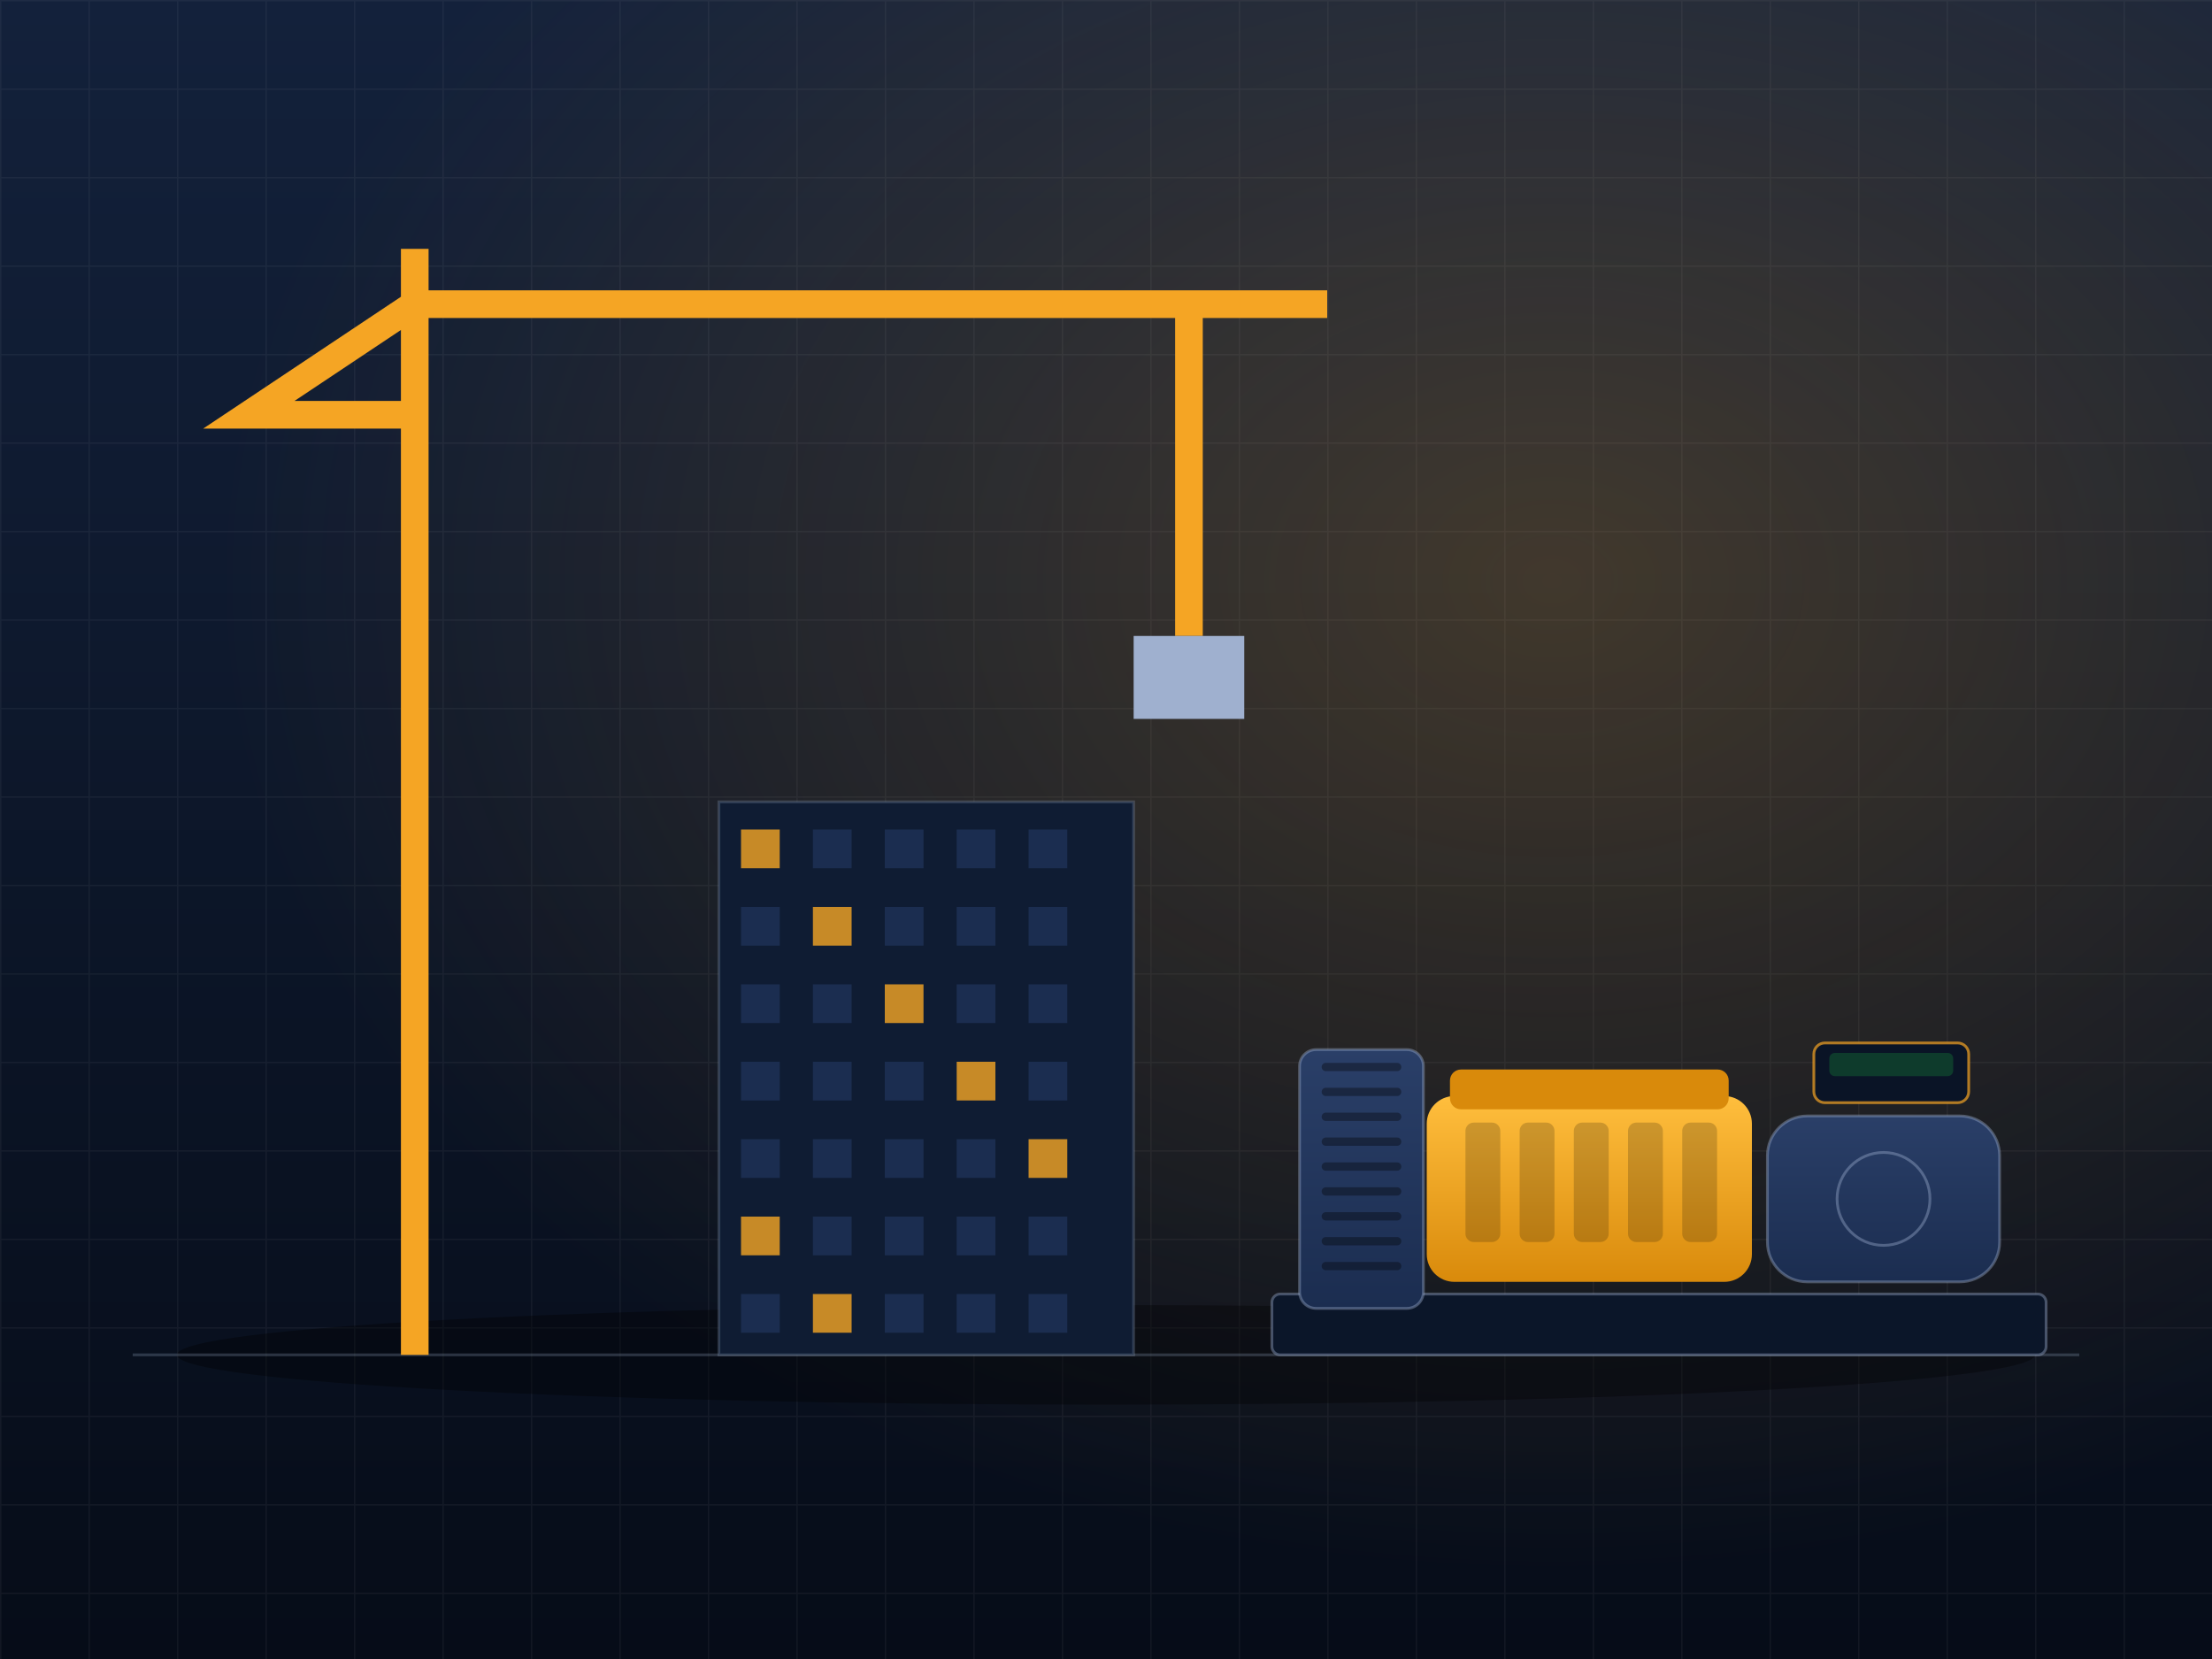
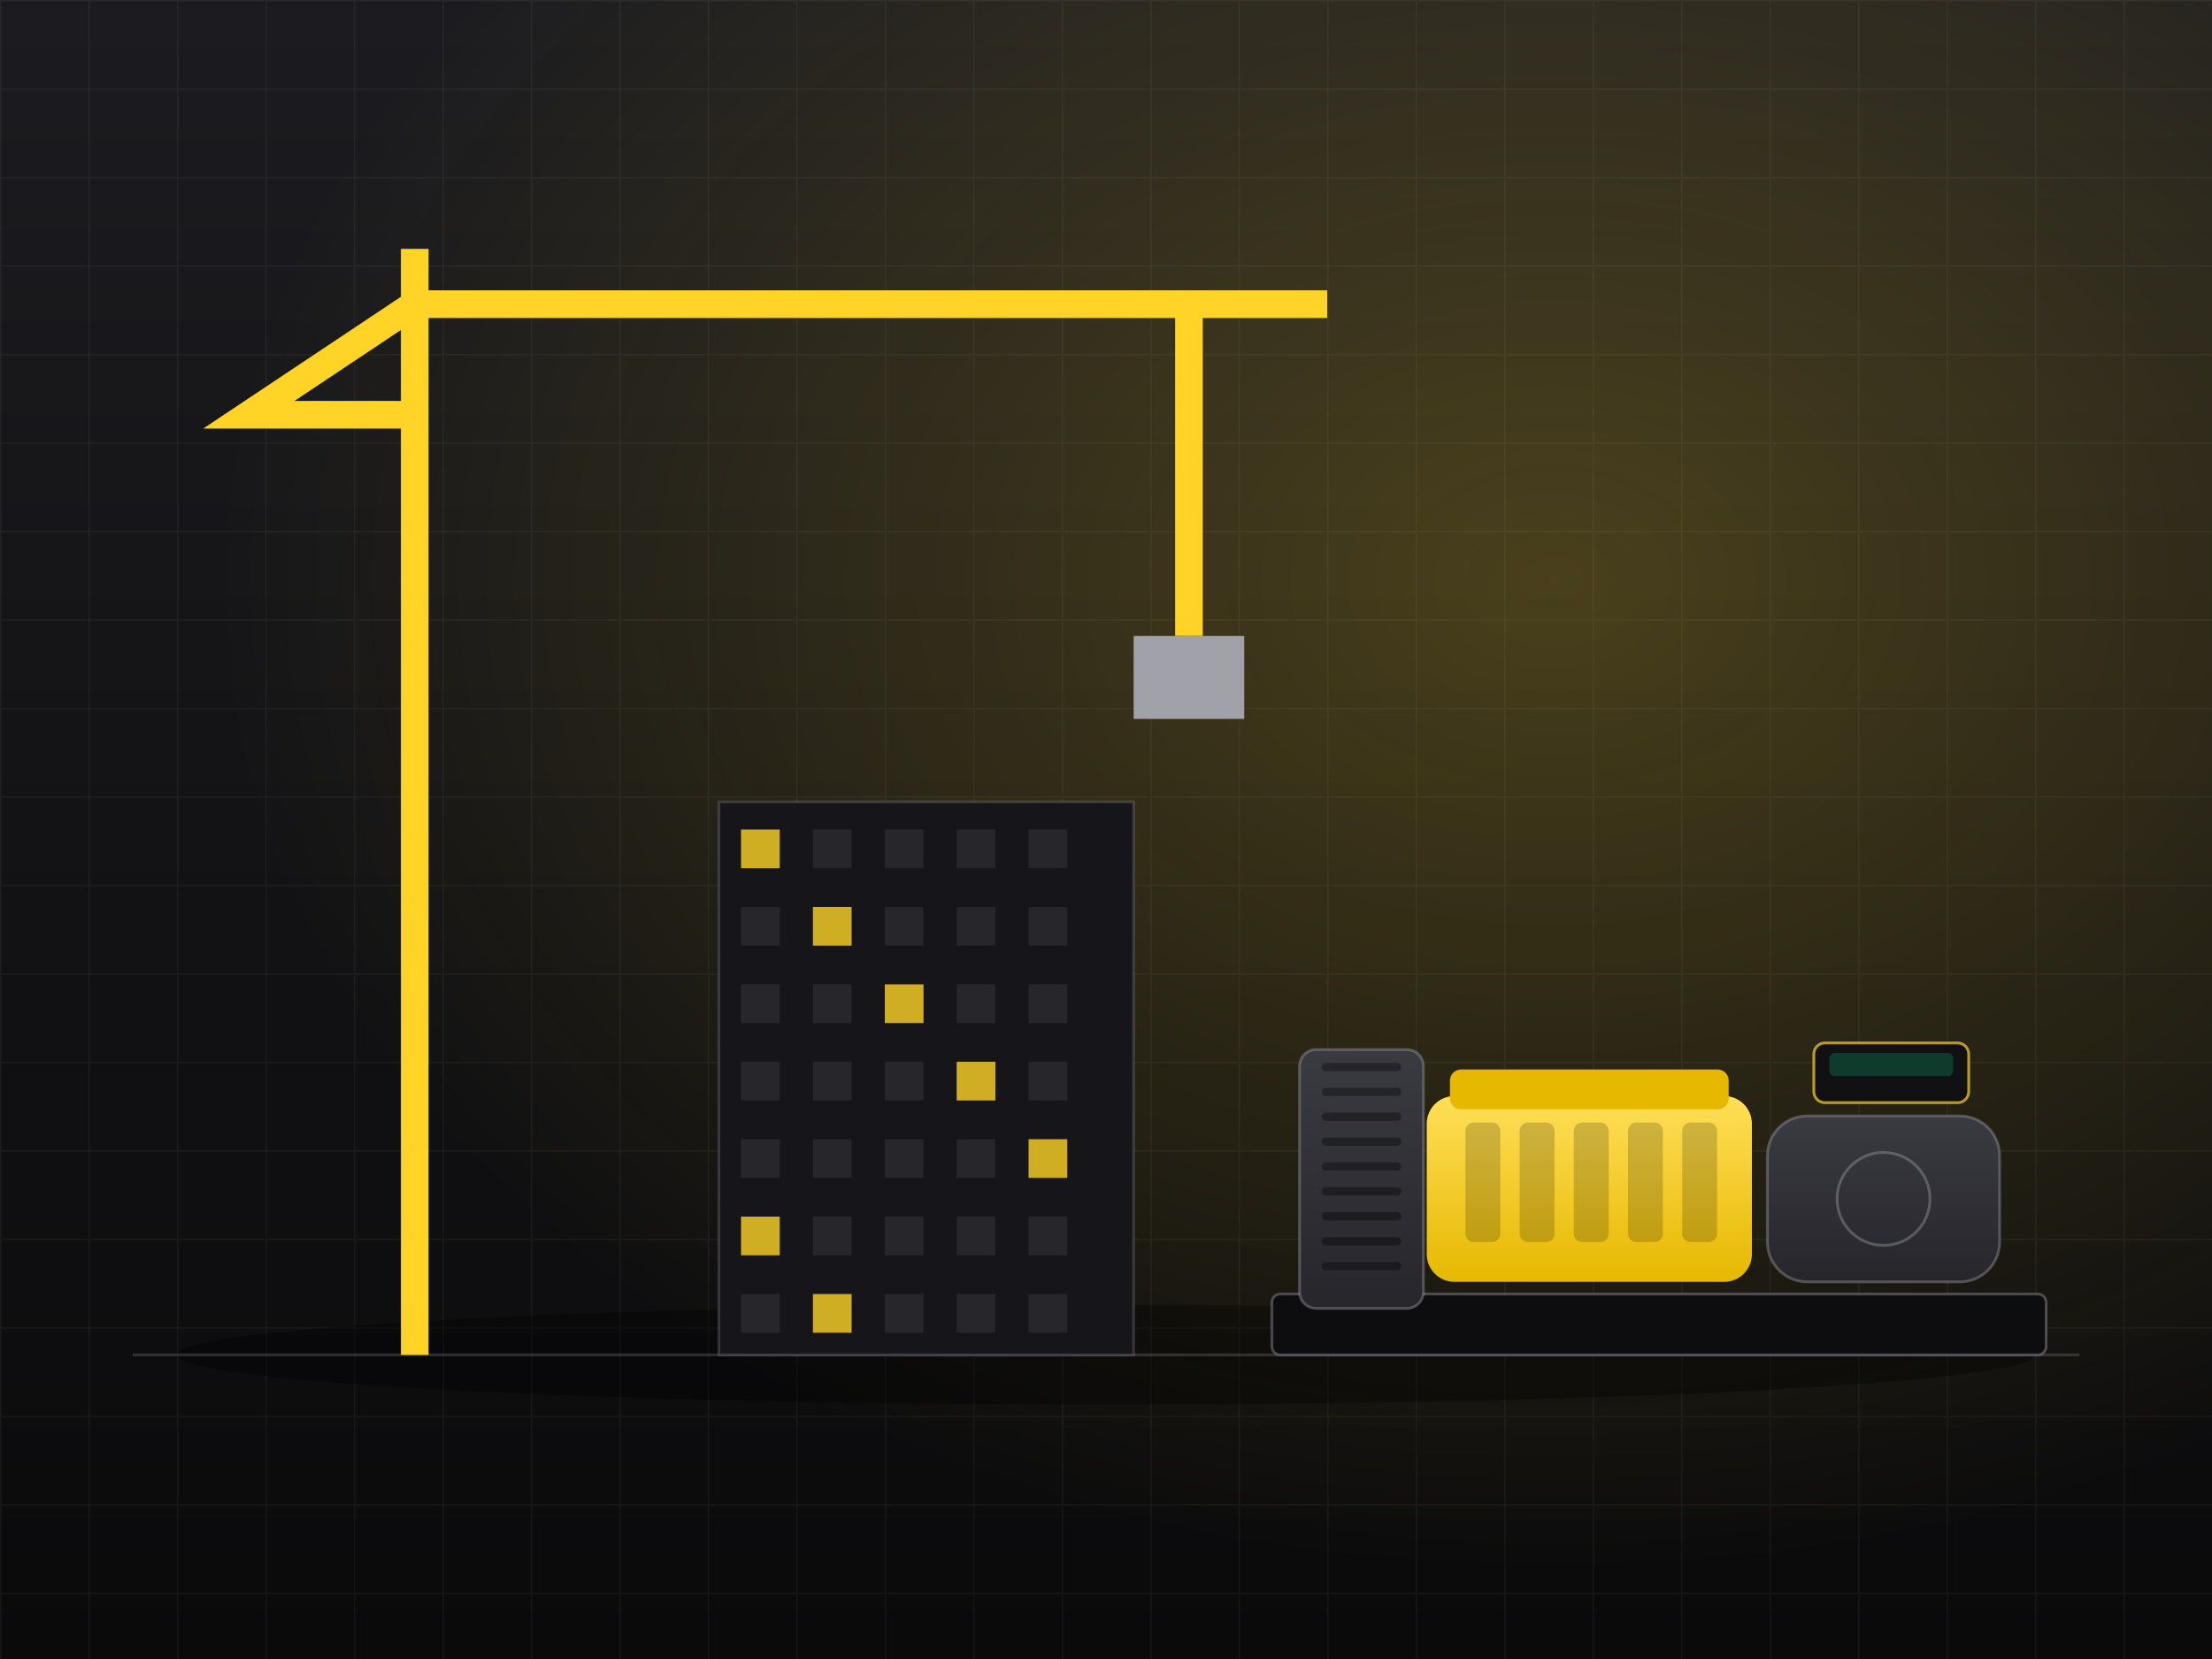
<svg xmlns="http://www.w3.org/2000/svg" viewBox="0 0 800 600" width="800" height="600">
  <defs>
    <linearGradient id="bg" x1="0" y1="0" x2="0" y2="1">
-       <stop offset="0" stop-color="#13213b" />
-       <stop offset="1" stop-color="#060c18" />
+       <stop offset="0" stop-color="#1c1c20" />
+       <stop offset="1" stop-color="#0a0a0b" />
    </linearGradient>
    <radialGradient id="gl" cx="0.7" cy="0.35" r="0.6">
-       <stop offset="0" stop-color="#f5a524" stop-opacity=".22" />
-       <stop offset="1" stop-color="#f5a524" stop-opacity="0" />
+       <stop offset="0" stop-color="#ffd426" stop-opacity=".22" />
+       <stop offset="1" stop-color="#ffd426" stop-opacity="0" />
    </radialGradient>
    <pattern id="grid" width="32" height="32" patternUnits="userSpaceOnUse">
      <path d="M32 0H0V32" fill="none" stroke="#fff" stroke-opacity=".05" />
    </pattern>
    <linearGradient id="steel" x1="0" y1="0" x2="0" y2="1">
-       <stop offset="0" stop-color="#2a3f68" />
-       <stop offset="1" stop-color="#1b2d50" />
+       <stop offset="0" stop-color="#3a3a41" />
+       <stop offset="1" stop-color="#26262b" />
    </linearGradient>
    <linearGradient id="amber" x1="0" y1="0" x2="0" y2="1">
-       <stop offset="0" stop-color="#ffbe3d" />
-       <stop offset="1" stop-color="#d98a0b" />
+       <stop offset="0" stop-color="#ffdf58" />
+       <stop offset="1" stop-color="#e6b800" />
    </linearGradient>
  </defs>
  <rect width="800" height="600" fill="url(#bg)" />
  <rect width="800" height="600" fill="url(#grid)" />
  <rect width="800" height="600" fill="url(#gl)" />
  <ellipse cx="400.0" cy="490" rx="336.0" ry="18" fill="#000" opacity=".35" />
-   <line x1="48.0" x2="752.0" y1="490" y2="490" stroke="#9fb0cf" stroke-opacity=".25" />
-   <path d="M150 490V90M150 110h330M150 110l-60 40h60M430 110v120" stroke="#f5a524" stroke-width="10" fill="none" />
-   <rect x="410" y="230" width="40" height="30" fill="#9fb0cf" />
-   <rect x="260" y="290" width="150" height="200" fill="#0f1c33" stroke="#9fb0cf" stroke-opacity=".25" />
-   <rect x="268" y="300" width="14" height="14" fill="#f5a524" opacity="0.8" />
-   <rect x="294" y="300" width="14" height="14" fill="#1b2d50" opacity="1" />
-   <rect x="320" y="300" width="14" height="14" fill="#1b2d50" opacity="1" />
-   <rect x="346" y="300" width="14" height="14" fill="#1b2d50" opacity="1" />
-   <rect x="372" y="300" width="14" height="14" fill="#1b2d50" opacity="1" />
-   <rect x="268" y="328" width="14" height="14" fill="#1b2d50" opacity="1" />
-   <rect x="294" y="328" width="14" height="14" fill="#f5a524" opacity="0.8" />
-   <rect x="320" y="328" width="14" height="14" fill="#1b2d50" opacity="1" />
-   <rect x="346" y="328" width="14" height="14" fill="#1b2d50" opacity="1" />
-   <rect x="372" y="328" width="14" height="14" fill="#1b2d50" opacity="1" />
-   <rect x="268" y="356" width="14" height="14" fill="#1b2d50" opacity="1" />
-   <rect x="294" y="356" width="14" height="14" fill="#1b2d50" opacity="1" />
-   <rect x="320" y="356" width="14" height="14" fill="#f5a524" opacity="0.8" />
-   <rect x="346" y="356" width="14" height="14" fill="#1b2d50" opacity="1" />
-   <rect x="372" y="356" width="14" height="14" fill="#1b2d50" opacity="1" />
-   <rect x="268" y="384" width="14" height="14" fill="#1b2d50" opacity="1" />
-   <rect x="294" y="384" width="14" height="14" fill="#1b2d50" opacity="1" />
-   <rect x="320" y="384" width="14" height="14" fill="#1b2d50" opacity="1" />
-   <rect x="346" y="384" width="14" height="14" fill="#f5a524" opacity="0.8" />
-   <rect x="372" y="384" width="14" height="14" fill="#1b2d50" opacity="1" />
-   <rect x="268" y="412" width="14" height="14" fill="#1b2d50" opacity="1" />
-   <rect x="294" y="412" width="14" height="14" fill="#1b2d50" opacity="1" />
-   <rect x="320" y="412" width="14" height="14" fill="#1b2d50" opacity="1" />
-   <rect x="346" y="412" width="14" height="14" fill="#1b2d50" opacity="1" />
-   <rect x="372" y="412" width="14" height="14" fill="#f5a524" opacity="0.8" />
-   <rect x="268" y="440" width="14" height="14" fill="#f5a524" opacity="0.8" />
-   <rect x="294" y="440" width="14" height="14" fill="#1b2d50" opacity="1" />
-   <rect x="320" y="440" width="14" height="14" fill="#1b2d50" opacity="1" />
-   <rect x="346" y="440" width="14" height="14" fill="#1b2d50" opacity="1" />
-   <rect x="372" y="440" width="14" height="14" fill="#1b2d50" opacity="1" />
-   <rect x="268" y="468" width="14" height="14" fill="#1b2d50" opacity="1" />
-   <rect x="294" y="468" width="14" height="14" fill="#f5a524" opacity="0.8" />
-   <rect x="320" y="468" width="14" height="14" fill="#1b2d50" opacity="1" />
-   <rect x="346" y="468" width="14" height="14" fill="#1b2d50" opacity="1" />
-   <rect x="372" y="468" width="14" height="14" fill="#1b2d50" opacity="1" />
+   <line x1="48.0" x2="752.0" y1="490" y2="490" stroke="#a1a1aa" stroke-opacity=".25" />
+   <path d="M150 490V90M150 110h330M150 110l-60 40h60M430 110v120" stroke="#ffd426" stroke-width="10" fill="none" />
+   <rect x="410" y="230" width="40" height="30" fill="#a1a1aa" />
+   <rect x="260" y="290" width="150" height="200" fill="#16161a" stroke="#a1a1aa" stroke-opacity=".25" />
+   <rect x="268" y="300" width="14" height="14" fill="#ffd426" opacity="0.8" />
+   <rect x="294" y="300" width="14" height="14" fill="#26262b" opacity="1" />
+   <rect x="320" y="300" width="14" height="14" fill="#26262b" opacity="1" />
+   <rect x="346" y="300" width="14" height="14" fill="#26262b" opacity="1" />
+   <rect x="372" y="300" width="14" height="14" fill="#26262b" opacity="1" />
+   <rect x="268" y="328" width="14" height="14" fill="#26262b" opacity="1" />
+   <rect x="294" y="328" width="14" height="14" fill="#ffd426" opacity="0.8" />
+   <rect x="320" y="328" width="14" height="14" fill="#26262b" opacity="1" />
+   <rect x="346" y="328" width="14" height="14" fill="#26262b" opacity="1" />
+   <rect x="372" y="328" width="14" height="14" fill="#26262b" opacity="1" />
+   <rect x="268" y="356" width="14" height="14" fill="#26262b" opacity="1" />
+   <rect x="294" y="356" width="14" height="14" fill="#26262b" opacity="1" />
+   <rect x="320" y="356" width="14" height="14" fill="#ffd426" opacity="0.8" />
+   <rect x="346" y="356" width="14" height="14" fill="#26262b" opacity="1" />
+   <rect x="372" y="356" width="14" height="14" fill="#26262b" opacity="1" />
+   <rect x="268" y="384" width="14" height="14" fill="#26262b" opacity="1" />
+   <rect x="294" y="384" width="14" height="14" fill="#26262b" opacity="1" />
+   <rect x="320" y="384" width="14" height="14" fill="#26262b" opacity="1" />
+   <rect x="346" y="384" width="14" height="14" fill="#ffd426" opacity="0.8" />
+   <rect x="372" y="384" width="14" height="14" fill="#26262b" opacity="1" />
+   <rect x="268" y="412" width="14" height="14" fill="#26262b" opacity="1" />
+   <rect x="294" y="412" width="14" height="14" fill="#26262b" opacity="1" />
+   <rect x="320" y="412" width="14" height="14" fill="#26262b" opacity="1" />
+   <rect x="346" y="412" width="14" height="14" fill="#26262b" opacity="1" />
+   <rect x="372" y="412" width="14" height="14" fill="#ffd426" opacity="0.8" />
+   <rect x="268" y="440" width="14" height="14" fill="#ffd426" opacity="0.8" />
+   <rect x="294" y="440" width="14" height="14" fill="#26262b" opacity="1" />
+   <rect x="320" y="440" width="14" height="14" fill="#26262b" opacity="1" />
+   <rect x="346" y="440" width="14" height="14" fill="#26262b" opacity="1" />
+   <rect x="372" y="440" width="14" height="14" fill="#26262b" opacity="1" />
+   <rect x="268" y="468" width="14" height="14" fill="#26262b" opacity="1" />
+   <rect x="294" y="468" width="14" height="14" fill="#ffd426" opacity="0.8" />
+   <rect x="320" y="468" width="14" height="14" fill="#26262b" opacity="1" />
+   <rect x="346" y="468" width="14" height="14" fill="#26262b" opacity="1" />
+   <rect x="372" y="468" width="14" height="14" fill="#26262b" opacity="1" />
  <g>
-     <rect x="460" y="468" width="280" height="22" rx="3" fill="#0b1629" stroke="#9fb0cf" stroke-opacity=".4" />
-     <rect x="470" y="379.6" width="44.8" height="93.6" rx="6" fill="url(#steel)" stroke="#9fb0cf" stroke-opacity=".4" />
+     <rect x="460" y="468" width="280" height="22" rx="3" fill="#0d0d0f" stroke="#a1a1aa" stroke-opacity=".4" />
+     <rect x="470" y="379.6" width="44.8" height="93.6" rx="6" fill="url(#steel)" stroke="#a1a1aa" stroke-opacity=".4" />
    <rect x="478" y="384.4" width="28.8" height="3" rx="1.5" fill="#000" opacity=".35" />
    <rect x="478" y="393.4" width="28.8" height="3" rx="1.5" fill="#000" opacity=".35" />
    <rect x="478" y="402.4" width="28.8" height="3" rx="1.5" fill="#000" opacity=".35" />
    <rect x="478" y="411.4" width="28.8" height="3" rx="1.5" fill="#000" opacity=".35" />
    <rect x="478" y="420.4" width="28.8" height="3" rx="1.5" fill="#000" opacity=".35" />
    <rect x="478" y="429.4" width="28.8" height="3" rx="1.5" fill="#000" opacity=".35" />
    <rect x="478" y="438.4" width="28.8" height="3" rx="1.5" fill="#000" opacity=".35" />
    <rect x="478" y="447.4" width="28.8" height="3" rx="1.5" fill="#000" opacity=".35" />
    <rect x="478" y="456.4" width="28.8" height="3" rx="1.5" fill="#000" opacity=".35" />
    <rect x="516.0" y="396.4" width="117.6" height="67.2" rx="10" fill="url(#amber)" />
-     <rect x="524.4" y="386.8" width="100.8" height="14.4" rx="4" fill="#d98a0b" />
+     <rect x="524.4" y="386.8" width="100.8" height="14.4" rx="4" fill="#e6b800" />
    <rect x="530.0" y="406.0" width="12.6" height="43.2" rx="3" fill="#000" opacity=".18" />
    <rect x="549.6" y="406.0" width="12.6" height="43.2" rx="3" fill="#000" opacity=".18" />
    <rect x="569.2" y="406.0" width="12.6" height="43.2" rx="3" fill="#000" opacity=".18" />
    <rect x="588.8" y="406.0" width="12.6" height="43.2" rx="3" fill="#000" opacity=".18" />
    <rect x="608.4" y="406.0" width="12.6" height="43.2" rx="3" fill="#000" opacity=".18" />
-     <rect x="639.2" y="403.6" width="84.0" height="60.0" rx="14.4" fill="url(#steel)" stroke="#9fb0cf" stroke-opacity=".4" />
-     <circle cx="681.2" cy="433.6" r="16.8" fill="none" stroke="#9fb0cf" stroke-opacity=".4" />
-     <rect x="656.0" y="377.2" width="56.0" height="21.6" rx="4" fill="#0a1426" stroke="#f5a524" stroke-opacity=".7" />
+     <rect x="639.2" y="403.6" width="84.0" height="60.0" rx="14.4" fill="url(#steel)" stroke="#a1a1aa" stroke-opacity=".4" />
+     <circle cx="681.2" cy="433.6" r="16.8" fill="none" stroke="#a1a1aa" stroke-opacity=".4" />
+     <rect x="656.0" y="377.2" width="56.0" height="21.6" rx="4" fill="#111113" stroke="#ffd426" stroke-opacity=".7" />
    <rect x="661.6" y="380.8" width="44.8" height="8.4" rx="2" fill="#0e3b2c" />
  </g>
</svg>
